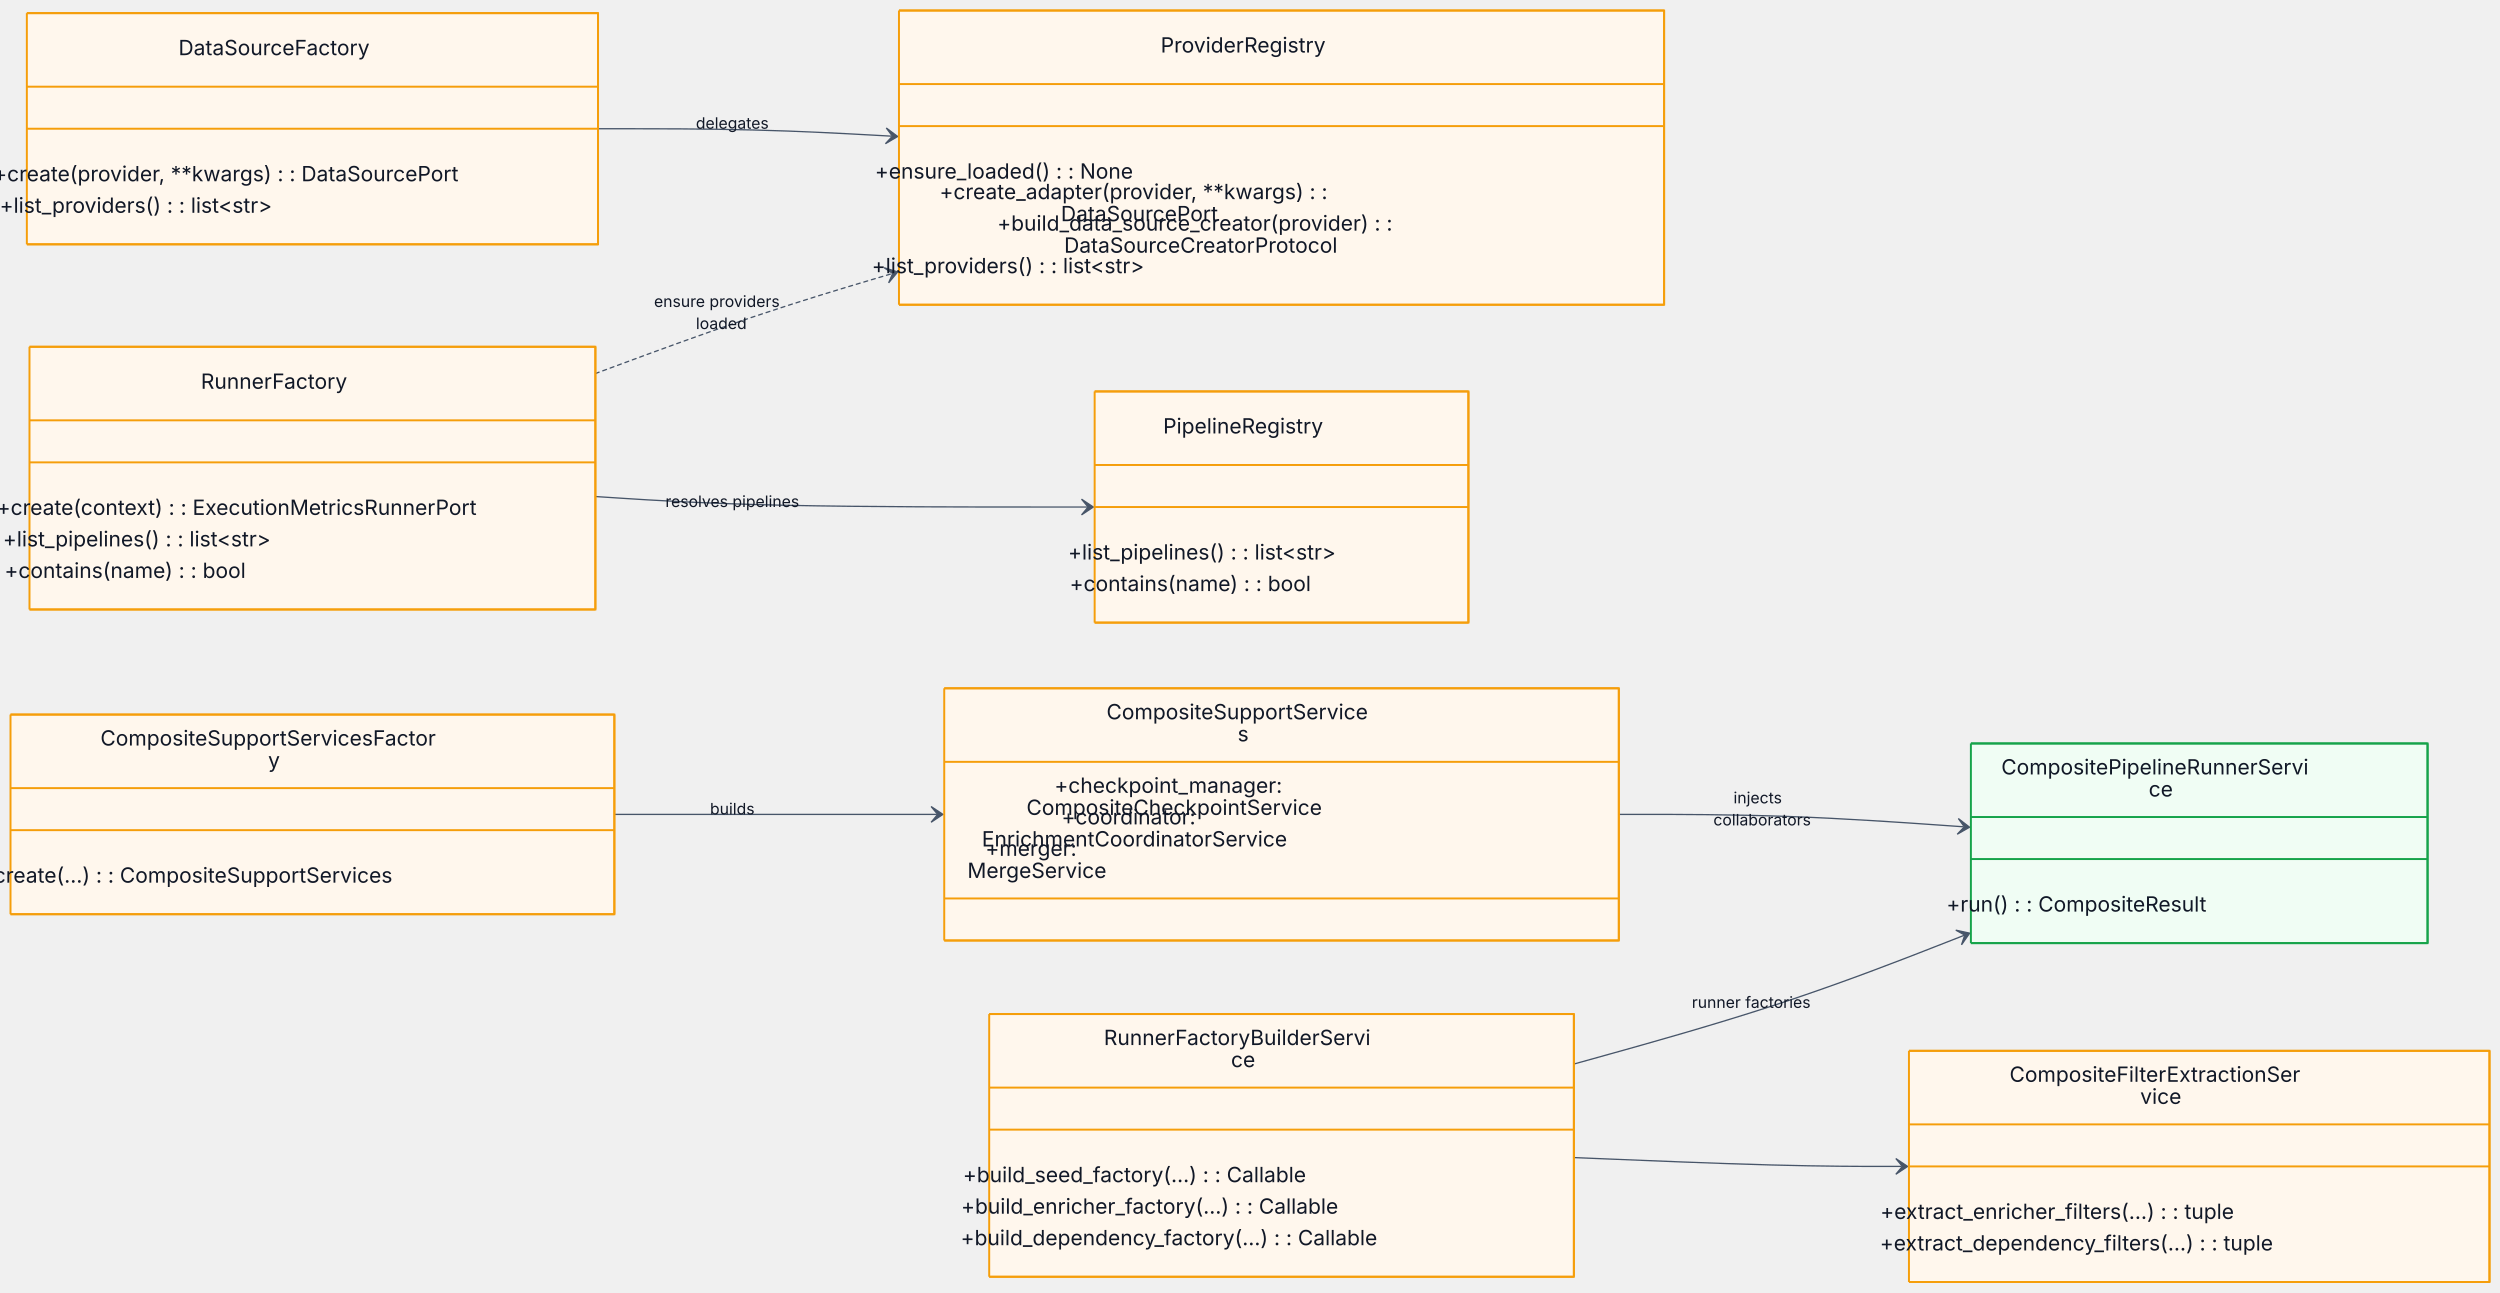
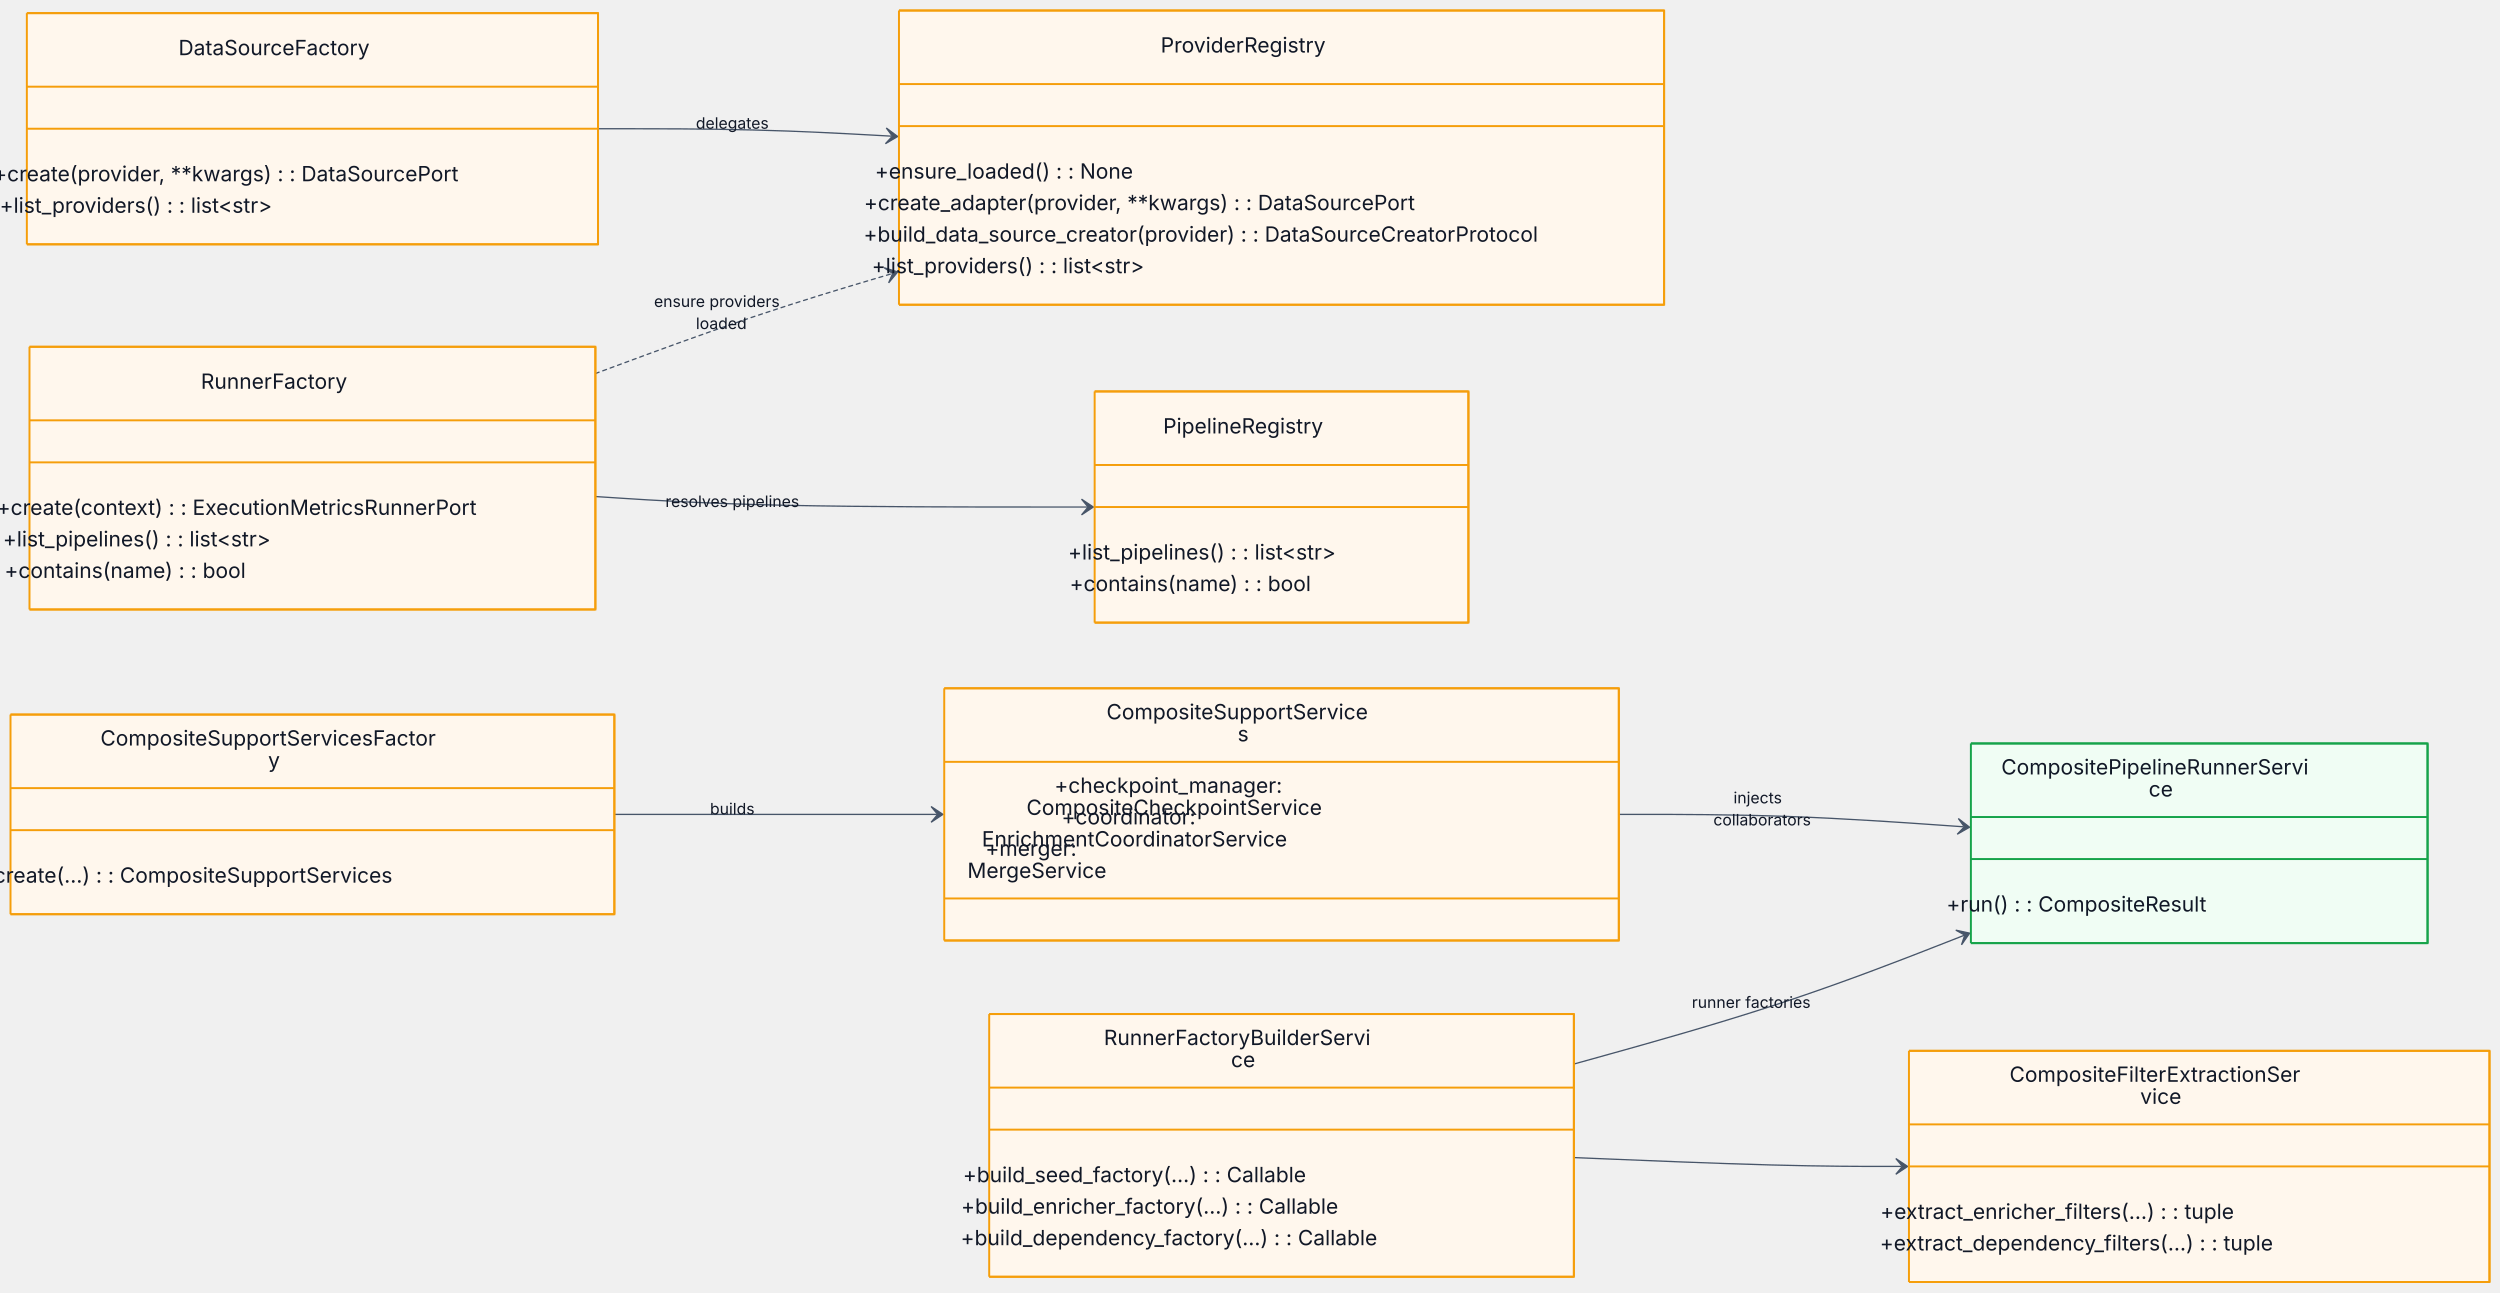
<svg xmlns="http://www.w3.org/2000/svg" id="my-svg" width="100%" aria-roledescription="class" class="classDiagram" style="max-width:1903.27px;background-color:white" viewBox="0 0 1903.266 984">
  <style>#my-svg{font-family:Inter,-apple-system,BlinkMacSystemFont,'Segoe UI',Roboto,Oxygen,Ubuntu,sans-serif;font-size:16px;fill:#212121;}@keyframes edge-animation-frame{from{stroke-dashoffset:0;}}@keyframes dash{to{stroke-dashoffset:0;}}#my-svg .edge-animation-slow{stroke-dasharray:9,5!important;stroke-dashoffset:900;animation:dash 50s linear infinite;stroke-linecap:round;}#my-svg .edge-animation-fast{stroke-dasharray:9,5!important;stroke-dashoffset:900;animation:dash 20s linear infinite;stroke-linecap:round;}#my-svg .error-icon{fill:#f0fdf4;}#my-svg .error-text{fill:#212121;stroke:#212121;}#my-svg .edge-thickness-normal{stroke-width:1px;}#my-svg .edge-thickness-thick{stroke-width:3.5px;}#my-svg .edge-pattern-solid{stroke-dasharray:0;}#my-svg .edge-thickness-invisible{stroke-width:0;fill:none;}#my-svg .edge-pattern-dashed{stroke-dasharray:3;}#my-svg .edge-pattern-dotted{stroke-dasharray:2;}#my-svg .marker{fill:#475569;stroke:#475569;}#my-svg .marker.cross{stroke:#475569;}#my-svg svg{font-family:Inter,-apple-system,BlinkMacSystemFont,'Segoe UI',Roboto,Oxygen,Ubuntu,sans-serif;font-size:16px;}#my-svg p{margin:0;}#my-svg g.classGroup text{fill:#2563eb;stroke:none;font-family:Inter,-apple-system,BlinkMacSystemFont,'Segoe UI',Roboto,Oxygen,Ubuntu,sans-serif;font-size:10px;}#my-svg g.classGroup text .title{font-weight:bolder;}#my-svg .nodeLabel,#my-svg .edgeLabel{color:#212121;}#my-svg .edgeLabel .label rect{fill:#eff6ff;}#my-svg .label text{fill:#212121;}#my-svg .labelBkg{background:#eff6ff;}#my-svg .edgeLabel .label span{background:#eff6ff;}#my-svg .classTitle{font-weight:bolder;}#my-svg .node rect,#my-svg .node circle,#my-svg .node ellipse,#my-svg .node polygon,#my-svg .node path{fill:#eff6ff;stroke:#2563eb;stroke-width:1px;}#my-svg .divider{stroke:#2563eb;stroke-width:1;}#my-svg g.clickable{cursor:pointer;}#my-svg g.classGroup rect{fill:#eff6ff;stroke:#2563eb;}#my-svg g.classGroup line{stroke:#2563eb;stroke-width:1;}#my-svg .classLabel .box{stroke:none;stroke-width:0;fill:#eff6ff;opacity:0.5;}#my-svg .classLabel .label{fill:#2563eb;font-size:10px;}#my-svg .relation{stroke:#475569;stroke-width:1;fill:none;}#my-svg .dashed-line{stroke-dasharray:3;}#my-svg .dotted-line{stroke-dasharray:1 2;}#my-svg #compositionStart,#my-svg .composition{fill:#475569!important;stroke:#475569!important;stroke-width:1;}#my-svg #compositionEnd,#my-svg .composition{fill:#475569!important;stroke:#475569!important;stroke-width:1;}#my-svg #dependencyStart,#my-svg .dependency{fill:#475569!important;stroke:#475569!important;stroke-width:1;}#my-svg #dependencyStart,#my-svg .dependency{fill:#475569!important;stroke:#475569!important;stroke-width:1;}#my-svg #extensionStart,#my-svg .extension{fill:transparent!important;stroke:#475569!important;stroke-width:1;}#my-svg #extensionEnd,#my-svg .extension{fill:transparent!important;stroke:#475569!important;stroke-width:1;}#my-svg #aggregationStart,#my-svg .aggregation{fill:transparent!important;stroke:#475569!important;stroke-width:1;}#my-svg #aggregationEnd,#my-svg .aggregation{fill:transparent!important;stroke:#475569!important;stroke-width:1;}#my-svg #lollipopStart,#my-svg .lollipop{fill:#eff6ff!important;stroke:#475569!important;stroke-width:1;}#my-svg #lollipopEnd,#my-svg .lollipop{fill:#eff6ff!important;stroke:#475569!important;stroke-width:1;}#my-svg .edgeTerminals{font-size:11px;line-height:initial;}#my-svg .classTitleText{text-anchor:middle;font-size:18px;fill:#212121;}#my-svg .label-icon{display:inline-block;height:1em;overflow:visible;vertical-align:-0.125em;}#my-svg .node .label-icon path{fill:currentColor;stroke:revert;stroke-width:revert;}#my-svg :root{--mermaid-font-family:"trebuchet ms",verdana,arial,sans-serif;}#my-svg .ProviderRegistry&gt;*{fill:#fff7ed!important;stroke:#f59e0b!important;stroke-width:2px!important;}#my-svg .ProviderRegistry span{fill:#fff7ed!important;stroke:#f59e0b!important;stroke-width:2px!important;}#my-svg .DataSourceFactory&gt;*{fill:#fff7ed!important;stroke:#f59e0b!important;stroke-width:2px!important;}#my-svg .DataSourceFactory span{fill:#fff7ed!important;stroke:#f59e0b!important;stroke-width:2px!important;}#my-svg .PipelineRegistry&gt;*{fill:#fff7ed!important;stroke:#f59e0b!important;stroke-width:2px!important;}#my-svg .PipelineRegistry span{fill:#fff7ed!important;stroke:#f59e0b!important;stroke-width:2px!important;}#my-svg .RunnerFactory&gt;*{fill:#fff7ed!important;stroke:#f59e0b!important;stroke-width:2px!important;}#my-svg .RunnerFactory span{fill:#fff7ed!important;stroke:#f59e0b!important;stroke-width:2px!important;}#my-svg .RunnerFactoryBuilderService&gt;*{fill:#fff7ed!important;stroke:#f59e0b!important;stroke-width:2px!important;}#my-svg .RunnerFactoryBuilderService span{fill:#fff7ed!important;stroke:#f59e0b!important;stroke-width:2px!important;}#my-svg .CompositeFilterExtractionService&gt;*{fill:#fff7ed!important;stroke:#f59e0b!important;stroke-width:2px!important;}#my-svg .CompositeFilterExtractionService span{fill:#fff7ed!important;stroke:#f59e0b!important;stroke-width:2px!important;}#my-svg .CompositeSupportServices&gt;*{fill:#fff7ed!important;stroke:#f59e0b!important;stroke-width:2px!important;}#my-svg .CompositeSupportServices span{fill:#fff7ed!important;stroke:#f59e0b!important;stroke-width:2px!important;}#my-svg .CompositeSupportServicesFactory&gt;*{fill:#fff7ed!important;stroke:#f59e0b!important;stroke-width:2px!important;}#my-svg .CompositeSupportServicesFactory span{fill:#fff7ed!important;stroke:#f59e0b!important;stroke-width:2px!important;}#my-svg .CompositePipelineRunnerService&gt;*{fill:#f0fdf4!important;stroke:#16a34a!important;stroke-width:2px!important;}#my-svg .CompositePipelineRunnerService span{fill:#f0fdf4!important;stroke:#16a34a!important;stroke-width:2px!important;}/*
 * Пользовательские стили диаграмм BioETL (структурированная копия)
 * Источник: custom.css
 * Цель: сгруппировать правила по типам элементов и документировать назначение каждого CSS-параметра.
 */

/* =========================================================
 * 1) Глобальная типографика и базовое поведение текста
 * ========================================================= */
svg {
    /* Задаёт основной стек шрифтов для всего текста в SVG. */
    font-family: Inter, -apple-system, BlinkMacSystemFont, 'Segoe UI', Roboto,
    Oxygen, Ubuntu, sans-serif;
}



/* =========================================================
 * 2) Общая геометрия узлов (для нескольких типов диаграмм)
 * ========================================================= */
.node rect,
.node circle,
.node ellipse,
.node polygon,
.node path {
    /* Единая толщина контура для фигур узлов. */
    stroke-width: 1.5px !important;
    /* Скругляет углы по горизонтали для более мягкого вида. */
    rx: 8;
    /* Скругляет углы по вертикали в паре с rx. */
    ry: 8;
    /* Добавляет лёгкую тень и отделяет узлы от фона. */
    filter:  none; /*  drop-shadow(0px 1px 2px rgba(0, 0, 0, 0.05));*/
}

/* =========================================================
 * 3) Контейнеры subgraph / cluster
 * ========================================================= */
.cluster rect,
.cluster path {
    /* Увеличивает радиус углов у контейнеров-групп. */
    rx: 10;
    /* Поддерживает симметрию скругления по вертикали. */
    ry: 10;
    /* Нейтральная заливка контейнера для снижения визуального шума. */
    fill: #f8fafc;
    /* Приглушённая обводка, чтобы границы были заметны, но не доминировали. */
    stroke: #94a3b8;
    /* Толщина границы контейнера в тон большинству узлов. */
    stroke-width: 1.5px;
    /* Убирает пунктир у рамок контейнеров. */
    stroke-dasharray: none;
    /* Делает фон контейнера полностью непрозрачным. */
    fill-opacity: 1;
    /* Отключает тень контейнера, чтобы акцент оставался на узлах. */
    filter: none;
}

.cluster text {
    /* Нормальный вес шрифта для заголовков групп. */
    font-weight: 400;
    /* Увеличенный размер заголовка относительно текста узлов. */
    font-size: 16px;
}

/* =========================================================
 * 4) Стили линий связей (edges/links)
 * ========================================================= */
.edgePath .path {
    /* Делает основные ребра более заметными в плотных графах. */
    stroke-width: 2.5px;
    /* Скругляет соединения сегментов линий. */
    stroke-linejoin: round;
    /* Скругляет окончания линий. */
    stroke-linecap: round;
}

.edgePath path,
.flowchart-link,
.relation,
.messageLine0,
.messageLine1,
.transition path {
    /* Унифицированные скруглённые соединения для всех типов линий. */
    stroke-linejoin: round;
    /* Унифицированные скруглённые окончания для всех типов линий. */
    stroke-linecap: round;
}

.transition path {
    /* Выравнивает толщину переходов state diagram с основными ребрами. */
    stroke-width: 2.5px;
}

/* =========================================================
 * 5) Подписи ребер и fallback-текст
 * ========================================================= */
.edgeLabel {
    /* Компактный размер шрифта для подписей на связях. */
    font-size: 12px;
    /* Плотная межстрочность для экономии места. */
    line-height: 1.1;
    /* Базовый непрозрачный фон под подписью. */
    background-color: #ffffff;
    /* Небольшие внутренние отступы вокруг текста. */
    padding: 1px 3px;
    /* Мягкое скругление фона подписи. */
    border-radius: 2px;
}

.edgeLabel span,
.edgeLabel p,
text.fo-fallback {
    /* Принудительный тёмный fill для контраста в SVG-рендерах. */
    fill: #111827 !important;
    /* Принудительный тёмный цвет для HTML-подписей. */
    color: #111827 !important;
    /* Полная непрозрачность текста. */
    opacity: 1 !important;
    /* Компактная межстрочность для многострочных подписей. */
    line-height: 1.1;
    /* Убирает стандартные внешние отступы HTML-параграфов. */
    margin: 0;
    /* Убирает стандартные внутренние отступы HTML-параграфов. */
    padding: 0;
}

.edgeLabel .labelBkg,
.labelBkg {
    /* Жёстко задаёт белый фон под текстом подписей. */
    background-color: #ffffff !important;
    /* Делает фон полностью непрозрачным во всех просмотрщиках. */
    opacity: 1 !important;
}

.edgeLabel rect {
    /* Переопределяет полупрозрачный фон по умолчанию у Mermaid. */
    opacity: 1 !important;
    /* Жёстко фиксирует белую заливку прямоугольника под подписью. */
    fill: #ffffff !important;
}

/* =========================================================
 * 6) Элементы sequence diagram
 * ========================================================= */
.actor {
    /* Толщина границы actor-блоков. */
    stroke-width: 1.5px;
    /* Скругление углов actor-блоков по горизонтали. */
    rx: 4;
    /* Скругление углов actor-блоков по вертикали. */
    ry: 4;
}

.messageLine0,
.messageLine1 {
    /* Толщина линий сообщений в sequence diagram. */
    stroke-width: 1.6px;
}

.messageText {
    /* Базовый размер текста сообщений. */
    font-size: 13px;
}

.activation0 {
    /* Более тонкая линия activation bar, чтобы не перегружать схему. */
    stroke-width: 1px;
}

.note {
    /* Скругление углов заметки по горизонтали. */
    rx: 4;
    /* Скругление углов заметки по вертикали. */
    ry: 4;
    /* Тонкая граница для вторичных блоков. */
    stroke-width: 1px;
    /* Лёгкая тень для визуального отделения заметок. */
    filter: drop-shadow(1px 1px 2px rgba(0, 0, 0, 0.06));
}

/* =========================================================
 * 7) Базовые элементы class diagram
 * ========================================================= */
g.classGroup rect {
    /* Скругление углов class box по горизонтали. */
    rx: 10;
    /* Скругление углов class box по вертикали. */
    ry: 10;
    /* Толщина границы class box. */
    stroke-width: 1.5px;
    /* Мягкая тень у class box без агрессивного контраста. */
    filter: drop-shadow(1px 1px 2px rgba(0, 0, 0, 0.06));
}

g.classGroup text {
    /* Базовый размер текста внутри class diagram. */
    font-size: 14px;
    padding: 10px 10px; 
}

g.classGroup line {
    /* Толщина внутренних разделителей класса. */
    stroke-width: 1px;
}

.relation {
    /* Толщина связей между классами на уровне основных ребер. */
    stroke-width: 2.5px;
}

/* =========================================================
 * 8) Типографика HTML-лейблов class diagram
 * ========================================================= */
g.label-group .nodeLabel {
    /* Увеличенный размер названия класса для иерархии. */
    font-size: 16px !important;
    /* Полужирный акцент на имени класса. */
    font-weight: 200 !important;
    /* Лёгкое межбуквенное расстояние для читаемости заголовка. */
    letter-spacing: 0.01em;
}

g.annotation-group .nodeLabel {
    /* Уменьшенный размер для стереотипов/аннотаций. */
    font-size: 11px !important;
    /* Курсив для визуального отделения аннотаций. */
    font-style: italic !important;
    /* Небольшое ослабление контраста вторичного текста. */
    opacity: 0.8;
}

g.members-group .nodeLabel,
g.methods-group .nodeLabel {
    /* Компактный размер для атрибутов и методов. */
    font-size: 12px !important;
    /* Нормальный вес шрифта для плотного структурного текста. */
    font-weight: 400 !important;
}

/* =========================================================
 * 9) Помощники размеров foreignObject (class/flowchart)
 * ========================================================= */
g.members-group foreignObject,
g.methods-group foreignObject {
    /* Минимальная высота областей members/methods. */
    min-height: 40px;
}

.node foreignObject &gt; div,
g.classGroup foreignObject &gt; div {
    /* Стабилизирует вычисление размеров с учётом отступов/границ. */
    box-sizing: border-box;
}

.node.size-sm foreignObject &gt; div {
    /* Минимальная высота для малого размерного уровня узла. */
    min-height: 80px;
    /* Минимальная ширина для малого размерного уровня узла. */
    min-width: 180px;
}

.node.size-md foreignObject &gt; div {
    /* Минимальная высота для среднего размерного уровня узла. */
    min-height: 140px;
    /* Минимальная ширина для среднего размерного уровня узла. */
    min-width: 260px;
}

.node.size-lg foreignObject &gt; div {
    /* Минимальная высота для большого размерного уровня узла. */
    min-height: 200px;
    /* Минимальная ширина для большого размерного уровня узла. */
    min-width: 340px;
}

/* =========================================================
 * 10) Элементы state diagram
 * ========================================================= */
g.stateGroup rect {
    /* Скругление углов контейнеров состояний по горизонтали. */
    rx: 8;
    /* Скругление углов контейнеров состояний по вертикали. */
    ry: 8;
}

.statediagram-state rect {
    /* Скругление углов узлов состояния по горизонтали. */
    rx: 8;
    /* Скругление углов узлов состояния по вертикали. */
    ry: 8;
    /* Толщина границы узла состояния. */
    stroke-width: 1.5px;
    /* Лёгкая тень для визуального отделения state box. */
    filter: drop-shadow(1px 2px 3px rgba(0, 0, 0, 0.08));
}

/* =========================================================
 * 11) Элементы ER diagram
 * ========================================================= */
.er.entityBox {
    /* Толщина границы сущности ER-диаграммы. */
    stroke-width: 1.5px;
    /* Скругление углов сущности по горизонтали. */
    rx: 4;
    /* Скругление углов сущности по вертикали. */
    ry: 4;
    /* Лёгкая тень для отделения блоков сущностей. */
    filter: drop-shadow(1px 2px 3px rgba(0, 0, 0, 0.08));
}

/* =========================================================
 * 12) Узлы mindmap
 * ========================================================= */
.mindmap-node rect,
.mindmap-node circle {
    /* Толщина контура узлов mindmap. */
    stroke-width: 1.5px;
    /* Чуть более выраженная тень для плотных радиальных веток. */
    filter: drop-shadow(1px 2px 2px rgba(0, 0, 0, 0.1));
}

/* =========================================================
 * 13) Маркеры стрелок
 * ========================================================= */
marker path {
    /* Единый нейтральный цвет наконечников стрелок. */
    fill: #475569;
}

/* =========================================================
 * 14) Цветовая карта архитектурных слоёв (fallback-селекторы)
 * ========================================================= */
[id*="Domain"] &gt; rect,
[id*="Domain"] &gt; path {
    /* Цвет фона для доменного слоя. */
    fill: #f5f3ff !important;
    /* Цвет границы для доменного слоя. */
    stroke: #7c3aed !important;
}

.cluster[id*="Domain"] &gt; rect,
.cluster[id*="Domain"] &gt; path {
    fill: #ffffff !important;
}

[id*="Application"] &gt; rect,
[id*="Application"] &gt; path {
    /* Цвет фона для application-слоя. */
    fill: #f0fdf4 !important;
    /* Цвет границы для application-слоя. */
    stroke: #16a34a !important;
}

.cluster[id*="Application"] &gt; rect,
.cluster[id*="Application"] &gt; path {
    fill: #ffffff !important;
}

[id*="Infrastructure"] &gt; rect,
[id*="Infrastructure"] &gt; path {
    /* Цвет фона для infrastructure-слоя. */
    fill: #fff1f2 !important;
    /* Цвет границы для infrastructure-слоя. */
    stroke: #dc2626 !important;
}

.cluster[id*="Infrastructure"] &gt; rect,
.cluster[id*="Infrastructure"] &gt; path {
    fill: #ffffff !important;
}

[id*="Composition"] &gt; rect,
[id*="Composition"] &gt; path {
    /* Цвет фона для composition-слоя. */
    fill: #fff7ed !important;
    /* Цвет границы для composition-слоя. */
    stroke: #f59e0b !important;
}

.cluster[id*="Composition"] &gt; rect,
.cluster[id*="Composition"] &gt; path {
    fill: #ffffff !important;
}

[id*="Interfaces"] &gt; rect,
[id*="Interfaces"] &gt; path {
    /* Цвет фона для слоя интерфейсов. */
    fill: #eff6ff !important;
    /* Цвет границы для слоя интерфейсов. */
    stroke: #2563eb !important;
}

.cluster[id*="Interfaces"] &gt; rect,
.cluster[id*="Interfaces"] &gt; path {
    fill: #ffffff !important;
}

[id*="External"] &gt; rect,
[id*="External"] &gt; path {
    /* Цвет фона для внешних систем. */
    fill: #f1f5f9 !important;
    /* Цвет границы для внешних систем. */
    stroke: #64748b !important;
}

.cluster[id*="External"] &gt; rect,
.cluster[id*="External"] &gt; path {
    fill: #ffffff !important;
}

/* Белая подложка под подписи всех архитектурных/medallion слоёв */
g.cluster[id*="Domain"] .cluster-label foreignObject &gt; div,
g.cluster[id*="Application"] .cluster-label foreignObject &gt; div,
g.cluster[id*="Infrastructure"] .cluster-label foreignObject &gt; div,
g.cluster[id*="Composition"] .cluster-label foreignObject &gt; div,
g.cluster[id*="Interfaces"] .cluster-label foreignObject &gt; div,
g.cluster[id*="External"] .cluster-label foreignObject &gt; div,
g.cluster[id*="Bronze"] .cluster-label foreignObject &gt; div,
g.cluster[id*="Silver"] .cluster-label foreignObject &gt; div,
g.cluster[id*="Gold"] .cluster-label foreignObject &gt; div,
g.cluster[id*="Quarantine"] .cluster-label foreignObject &gt; div {
    background: #ffffff !important;
    padding: 0 6px !important;
    border-radius: 4px;
}

/* Fallback для рендеров без foreignObject: не рисуем толстую обводку */
g.cluster[id*="Domain"] .cluster-label text.fo-fallback,
g.cluster[id*="Application"] .cluster-label text.fo-fallback,
g.cluster[id*="Infrastructure"] .cluster-label text.fo-fallback,
g.cluster[id*="Composition"] .cluster-label text.fo-fallback,
g.cluster[id*="Interfaces"] .cluster-label text.fo-fallback,
g.cluster[id*="External"] .cluster-label text.fo-fallback,
g.cluster[id*="Bronze"] .cluster-label text.fo-fallback,
g.cluster[id*="Silver"] .cluster-label text.fo-fallback,
g.cluster[id*="Gold"] .cluster-label text.fo-fallback,
g.cluster[id*="Quarantine"] .cluster-label text.fo-fallback {
    fill: #111827 !important;
    stroke: none !important;
}

/* =========================================================
 * 15) Цветовая карта слоёв Medallion
 * ========================================================= */
[id*="Bronze"] &gt; rect,
[id*="Bronze"] &gt; path {
    /* Цвет фона Bronze-слоя. */
    fill: #fff7ed !important;
    /* Цвет границы Bronze-слоя. */
    stroke: #f59e0b !important;
}

[id*="Silver"] &gt; rect,
[id*="Silver"] &gt; path {
    /* Цвет фона Silver-слоя. */
    fill: #f8fafc !important;
    /* Цвет границы Silver-слоя. */
    stroke: #475569 !important;
}

[id*="Gold"] &gt; rect,
[id*="Gold"] &gt; path {
    /* Цвет фона Gold-слоя. */
    fill: #fefce8 !important;
    /* Цвет границы Gold-слоя. */
    stroke: #ca8a04 !important;
}

[id*="Quarantine"] &gt; rect,
[id*="Quarantine"] &gt; path {
    /* Цвет фона для карантинных/проблемных потоков данных. */
    fill: #ffe4e6 !important;
    /* Цвет границы для карантинных/проблемных потоков данных. */
    stroke: #e11d48 !important;
}
/* Нормализует вес текста в узлах и заголовках слоёв (без полужирного акцента). */
.node .label text,
.node .label tspan,
.node .label .nodeLabel,
text.fo-fallback {
    stroke: none !important;
    stroke-width: 0 !important;
    fill: #111827 !important;
    font-weight: 400 !important;
}
/* Single text layer (fallback-only) */
text.fo-fallback {
    display: inline !important;
}

foreignObject {
    display: none !important;
}/* bioetl-inject */#my-svg .edgeLabel rect{opacity:1!important;fill:#ffffff!important}#my-svg .labelBkg{background-color:#ffffff!important;opacity:1!important}#my-svg .edgeLabel .labelBkg{background-color:#ffffff!important;opacity:1!important}#my-svg .edgeLabel{font-size:12px;line-height:1.1;padding:1px 3px}#my-svg .edgeLabel span{color:#111827!important;fill:#111827!important;opacity:1!important;line-height:1.1;margin:0;padding:0}#my-svg .edgeLabel p{color:#111827!important;fill:#111827!important;opacity:1!important;line-height:1.1;margin:0;padding:0}#my-svg text.fo-fallback{color:#111827!important;fill:#111827!important;opacity:1!important}</style>
  <defs>
    <marker id="my-svg_class-aggregationStart" class="marker aggregation class" markerHeight="240" markerWidth="190" orient="auto" refX="18" refY="7">
      <path d="m18 7-9 6-8-6 8-6Z" />
    </marker>
  </defs>
  <defs>
    <marker id="my-svg_class-aggregationEnd" class="marker aggregation class" markerHeight="28" markerWidth="20" orient="auto" refX="1" refY="7">
      <path d="m18 7-9 6-8-6 8-6Z" />
    </marker>
  </defs>
  <defs>
    <marker id="my-svg_class-extensionStart" class="marker extension class" markerHeight="240" markerWidth="190" orient="auto" refX="18" refY="7">
      <path d="m1 7 17 6V1Z" />
    </marker>
  </defs>
  <defs>
    <marker id="my-svg_class-extensionEnd" class="marker extension class" markerHeight="28" markerWidth="20" orient="auto" refX="1" refY="7">
      <path d="M1 1v12l17-6Z" />
    </marker>
  </defs>
  <defs>
    <marker id="my-svg_class-compositionStart" class="marker composition class" markerHeight="240" markerWidth="190" orient="auto" refX="18" refY="7">
      <path d="m18 7-9 6-8-6 8-6Z" />
    </marker>
  </defs>
  <defs>
    <marker id="my-svg_class-compositionEnd" class="marker composition class" markerHeight="28" markerWidth="20" orient="auto" refX="1" refY="7">
      <path d="m18 7-9 6-8-6 8-6Z" />
    </marker>
  </defs>
  <defs>
    <marker id="my-svg_class-dependencyStart" class="marker dependency class" markerHeight="240" markerWidth="190" orient="auto" refX="6" refY="7">
      <path d="m5 7 4 6-8-6 8-6Z" />
    </marker>
  </defs>
  <defs>
    <marker id="my-svg_class-dependencyEnd" class="marker dependency class" markerHeight="28" markerWidth="20" orient="auto" refX="13" refY="7">
      <path d="m18 7-9 6 5-6-5-6Z" />
    </marker>
  </defs>
  <defs>
    <marker id="my-svg_class-lollipopStart" class="marker lollipop class" markerHeight="240" markerWidth="190" orient="auto" refX="13" refY="7">
      <circle cx="7" cy="7" r="6" fill="transparent" stroke="#000" />
    </marker>
  </defs>
  <defs>
    <marker id="my-svg_class-lollipopEnd" class="marker lollipop class" markerHeight="240" markerWidth="190" orient="auto" refX="1" refY="7">
      <circle cx="7" cy="7" r="6" fill="transparent" stroke="#000" />
    </marker>
  </defs>
  <g class="root">
    <g class="edgePaths">
      <path id="id_DataSourceFactory_ProviderRegistry_1" marker-end="url(#my-svg_class-dependencyEnd)" d="M455.281 98h20.129c20.129 0 60.387 0 97.573.939 37.187.939 71.302 2.818 88.359 3.757l17.058.939" class="edge-thickness-normal edge-pattern-solid relation" data-edge="true" data-et="edge" data-id="id_DataSourceFactory_ProviderRegistry_1" data-points="W3sieCI6NDU1LjI4MTI1LCJ5Ijo5OH0seyJ4Ijo1NzYuMDU0Njg3NSwieSI6OTh9LHsieCI6Njg0LjM5MDYyNSwieSI6MTAzLjk2NDY1MDkwODE2NjY2fV0=" />
      <path id="id_RunnerFactory_PipelineRegistry_2" marker-end="url(#my-svg_class-dependencyEnd)" d="m453.27 378.013 20.464 1.331c20.464 1.331 61.392 3.994 123.742 5.325S743.596 386 785.482 386h41.885" class="edge-thickness-normal edge-pattern-solid relation" data-edge="true" data-et="edge" data-id="id_RunnerFactory_PipelineRegistry_2" data-points="W3sieCI6NDUzLjI2OTUzMTI1LCJ5IjozNzguMDEyNjgyMjA1NjQxMTd9LHsieCI6NTc2LjA1NDY4NzUsInkiOjM4Nn0seyJ4Ijo4MzMuMzY3MTg3NSwieSI6Mzg2fV0=" />
      <path id="id_RunnerFactory_ProviderRegistry_3" marker-end="url(#my-svg_class-dependencyEnd)" d="m453.27 284.382 20.464-7.563c20.464-7.564 61.392-22.692 98.954-35.347s71.757-22.839 88.855-27.931l17.097-5.092" class="edge-thickness-normal edge-pattern-dashed relation" data-edge="true" data-et="edge" data-id="id_RunnerFactory_ProviderRegistry_3" data-points="W3sieCI6NDUzLjI2OTUzMTI1LCJ5IjoyODQuMzgyNDg3NDY3OTQ3OTV9LHsieCI6NTc2LjA1NDY4NzUsInkiOjIzOX0seyJ4Ijo2ODQuMzkwNjI1LCJ5IjoyMDYuNzM2NjYwOTk2NzM0ODh9XQ==" />
      <path id="id_RunnerFactoryBuilderService_CompositeFilterExtractionService_4" marker-end="url(#my-svg_class-dependencyEnd)" d="m1198.199 881.262 26.983 1.123c26.982 1.123 80.947 3.369 122.463 4.492s70.584 1.123 85.118 1.123h14.534" class="edge-thickness-normal edge-pattern-solid relation" data-edge="true" data-et="edge" data-id="id_RunnerFactoryBuilderService_CompositeFilterExtractionService_4" data-points="W3sieCI6MTE5OC4xOTkyMTg3NSwieSI6ODgxLjI2MjM0NTA1MTgxODh9LHsieCI6MTM2MC4wOTM3NSwieSI6ODg4fSx7IngiOjE0NTMuMjk2ODc1LCJ5Ijo4ODh9XQ==" />
      <path id="id_CompositeSupportServicesFactory_CompositeSupportServices_5" marker-end="url(#my-svg_class-dependencyEnd)" d="M467.719 620h245.136" class="edge-thickness-normal edge-pattern-solid relation" data-edge="true" data-et="edge" data-id="id_CompositeSupportServicesFactory_CompositeSupportServices_5" data-points="W3sieCI6NDY3LjcxODc1LCJ5Ijo2MjB9LHsieCI6NTc2LjA1NDY4NzUsInkiOjYyMH0seyJ4Ijo3MTguODU1NDY4NzUsInkiOjYyMH1d" />
      <path id="id_CompositeSupportServices_CompositePipelineRunnerService_6" marker-end="url(#my-svg_class-dependencyEnd)" d="M1232.426 620h21.278c21.278 0 63.834 0 107.506 1.568s88.461 4.704 110.856 6.272l22.394 1.569" class="edge-thickness-normal edge-pattern-solid relation" data-edge="true" data-et="edge" data-id="id_CompositeSupportServices_CompositePipelineRunnerService_6" data-points="W3sieCI6MTIzMi40MjU3ODEyNSwieSI6NjIwfSx7IngiOjEzNjAuMDkzNzUsInkiOjYyMH0seyJ4IjoxNTAwLjQ0NTMxMjUsInkiOjYyOS44Mjc2ODA1MjUxNjQyfV0=" />
      <path id="id_RunnerFactoryBuilderService_CompositePipelineRunnerService_7" marker-end="url(#my-svg_class-dependencyEnd)" d="m1198.199 810.058 26.983-7.51c26.982-7.509 80.947-22.529 130.39-38.831s94.365-33.889 116.825-42.682l22.461-8.793" class="edge-thickness-normal edge-pattern-solid relation" data-edge="true" data-et="edge" data-id="id_RunnerFactoryBuilderService_CompositePipelineRunnerService_7" data-points="W3sieCI6MTE5OC4xOTkyMTg3NSwieSI6ODEwLjA1ODA2NzQ2NTk2MjJ9LHsieCI6MTM2MC4wOTM3NSwieSI6NzY1fSx7IngiOjE1MDAuNDQ1MzEyNSwieSI6NzEwLjA1NDMzMTYwOTMwOTh9XQ==" />
    </g>
    <g class="edgeLabels">
      <g class="edgeLabel">
        <g class="label" data-id="id_DataSourceFactory_ProviderRegistry_1">
          <text xml:space="preserve" x="34.695" y="12" class="fo-fallback" text-anchor="middle" transform="translate(541.36 86)">
            <tspan x="34.695">delegates</tspan>
          </text>
        </g>
      </g>
      <g class="edgeLabel">
        <g class="label" data-id="id_RunnerFactory_PipelineRegistry_2">
          <text xml:space="preserve" x="63.594" y="12" class="fo-fallback" text-anchor="middle" transform="translate(512.46 374)">
            <tspan x="63.594">resolves pipelines</tspan>
          </text>
        </g>
      </g>
      <g class="edgeLabel">
        <g class="label" data-id="id_RunnerFactory_ProviderRegistry_3">
          <text xml:space="preserve" x="85.836" y="3.6" class="fo-fallback" text-anchor="middle" transform="translate(481.84 230.097)">
            <tspan x="85.836">ensure providers</tspan>
            <tspan x="85.836" dy="16.8">loaded</tspan>
          </text>
        </g>
      </g>
      <g class="edgeLabel">
        <g class="label" data-id="id_CompositeSupportServicesFactory_CompositeSupportServices_5">
          <text xml:space="preserve" x="20.906" y="12" class="fo-fallback" text-anchor="middle" transform="translate(555.148 608)">
            <tspan x="20.906">builds</tspan>
          </text>
        </g>
      </g>
      <g class="edgeLabel">
        <g class="label" data-id="id_CompositeSupportServices_CompositePipelineRunnerService_6">
          <text xml:space="preserve" x="70.703" y="3.6" class="fo-fallback" text-anchor="middle" transform="translate(1289.39 608)">
            <tspan x="70.703">injects</tspan>
            <tspan x="70.703" dy="16.8">collaborators</tspan>
          </text>
        </g>
      </g>
      <g class="edgeLabel">
        <g class="label" data-id="id_RunnerFactoryBuilderService_CompositePipelineRunnerService_7">
          <text xml:space="preserve" x="55.586" y="12" class="fo-fallback" text-anchor="middle" transform="translate(1296.163 755.323)">
            <tspan x="55.586">runner factories</tspan>
          </text>
        </g>
      </g>
    </g>
    <g class="nodes">
      <g id="classId-ProviderRegistry-0" class="node default">
        <g class="basic label-container">
          <path fill="#fff7ed" stroke-width="0" d="M-291.25-112h582.5v224h-582.5" style="fill:#fff7ed;stroke:#f59e0b;stroke-width:2px" transform="translate(975.64 120)" />
          <path fill="none" stroke="#f59e0b" stroke-dasharray="0 0" stroke-width="2" d="M-291.25-112h582.5m-582.5 0h582.5m0 0v224m0-224v224m0 0h-582.5m582.5 0h-582.5m0 0v-224m0 224v-224" style="fill:#fff7ed;stroke:#f59e0b;stroke-width:2px" transform="translate(975.64 120)" />
        </g>
        <g class="label-group text">
          <g class="label" style="font-weight:bolder">
            <text xml:space="preserve" x="64.469" y="12" class="fo-fallback" text-anchor="middle" transform="translate(911.172 28)">
              <tspan x="64.469">ProviderRegistry</tspan>
            </text>
          </g>
        </g>
        <g class="methods-group text">
          <g class="label">
            <text xml:space="preserve" x="93.172" y="12" class="fo-fallback" text-anchor="middle" transform="translate(700.39 124)">
              <tspan x="93.172">+ensure_loaded() : : None</tspan>
            </text>
          </g>
          <g class="label">
-             <text xml:space="preserve" x="196.32" y="3.6" class="fo-fallback" text-anchor="middle" transform="translate(700.39 148)">
-               <tspan x="196.32">+create_adapter(provider, **kwargs) : :</tspan>
-               <tspan x="196.32" dy="16.8">DataSourcePort</tspan>
-             </text>
-           </g>
-           <g class="label">
-             <text xml:space="preserve" x="243.016" y="3.6" class="fo-fallback" text-anchor="middle" transform="translate(700.39 172)">
-               <tspan x="243.016">+build_data_source_creator(provider) : :</tspan>
-               <tspan x="243.016" dy="16.8">DataSourceCreatorProtocol</tspan>
+             <text xml:space="preserve" x="196.32" y="12" class="fo-fallback" text-anchor="middle" transform="translate(700.39 148)">
+               <tspan x="196.32">+create_adapter(provider, **kwargs) : : DataSourcePort</tspan>
+             </text>
+           </g>
+           <g class="label">
+             <text xml:space="preserve" x="243.016" y="12" class="fo-fallback" text-anchor="middle" transform="translate(700.39 172)">
+               <tspan x="243.016">+build_data_source_creator(provider) : : DataSourceCreatorProtocol</tspan>
            </text>
          </g>
          <g class="label">
            <text xml:space="preserve" x="96.25" y="12" class="fo-fallback" text-anchor="middle" transform="translate(700.39 196)">
              <tspan x="96.25">+list_providers() : : list&lt;str&gt;</tspan>
            </text>
          </g>
        </g>
        <path fill="none" stroke-dasharray="0 0" stroke-width="2" d="M-291.25-56h582.5m-582.5 0h582.5M-291.25-24h582.5m-582.5 0h582.5" class="divider" style="fill:#fff7ed;stroke:#f59e0b;stroke-width:2px" transform="translate(975.64 120)" />
      </g>
      <g id="classId-DataSourceFactory-1" class="node default">
        <g class="basic label-container">
          <path fill="#fff7ed" stroke-width="0" d="M-217.422-88h434.844V88h-434.844" style="fill:#fff7ed;stroke:#f59e0b;stroke-width:2px" transform="translate(237.86 98)" />
          <path fill="none" stroke="#f59e0b" stroke-dasharray="0 0" stroke-width="2" d="M-217.422-88h434.844m-434.844 0h434.844m0 0V88m0-176V88m0 0h-434.844m434.844 0h-434.844m0 0V-88m0 176V-88" style="fill:#fff7ed;stroke:#f59e0b;stroke-width:2px" transform="translate(237.86 98)" />
        </g>
        <g class="label-group text">
          <g class="label" style="font-weight:bolder">
            <text xml:space="preserve" x="73.359" y="12" class="fo-fallback" text-anchor="middle" transform="translate(164.5 30)">
              <tspan x="73.359">DataSourceFactory</tspan>
            </text>
          </g>
        </g>
        <g class="methods-group text">
          <g class="label">
            <text xml:space="preserve" x="164.742" y="12" class="fo-fallback" text-anchor="middle" transform="translate(36.438 126)">
              <tspan x="164.742">+create(provider, **kwargs) : : DataSourcePort</tspan>
            </text>
          </g>
          <g class="label">
            <text xml:space="preserve" x="96.25" y="12" class="fo-fallback" text-anchor="middle" transform="translate(36.438 150)">
              <tspan x="96.25">+list_providers() : : list&lt;str&gt;</tspan>
            </text>
          </g>
        </g>
        <path fill="none" stroke-dasharray="0 0" stroke-width="2" d="M-217.422-32h434.844m-434.844 0h434.844M-217.422 0h434.844m-434.844 0h434.844" class="divider" style="fill:#fff7ed;stroke:#f59e0b;stroke-width:2px" transform="translate(237.86 98)" />
      </g>
      <g id="classId-PipelineRegistry-2" class="node default">
        <g class="basic label-container">
          <path fill="#fff7ed" stroke-width="0" d="M-142.273-88h284.546V88h-284.546" style="fill:#fff7ed;stroke:#f59e0b;stroke-width:2px" transform="translate(975.64 386)" />
          <path fill="none" stroke="#f59e0b" stroke-dasharray="0 0" stroke-width="2" d="M-142.273-88h284.546m-284.546 0h284.546m0 0V88m0-176V88m0 0h-284.546m284.546 0h-284.546m0 0V-88m0 176V-88" style="fill:#fff7ed;stroke:#f59e0b;stroke-width:2px" transform="translate(975.64 386)" />
        </g>
        <g class="label-group text">
          <g class="label" style="font-weight:bolder">
            <text xml:space="preserve" x="62.688" y="12" class="fo-fallback" text-anchor="middle" transform="translate(912.953 318)">
              <tspan x="62.688">PipelineRegistry</tspan>
            </text>
          </g>
        </g>
        <g class="methods-group text">
          <g class="label">
            <text xml:space="preserve" x="94.93" y="12" class="fo-fallback" text-anchor="middle" transform="translate(849.367 414)">
              <tspan x="94.93">+list_pipelines() : : list&lt;str&gt;</tspan>
            </text>
          </g>
          <g class="label">
            <text xml:space="preserve" x="86.047" y="12" class="fo-fallback" text-anchor="middle" transform="translate(849.367 438)">
              <tspan x="86.047">+contains(name) : : bool</tspan>
            </text>
          </g>
        </g>
        <path fill="none" stroke-dasharray="0 0" stroke-width="2" d="M-142.273-32h284.546m-284.546 0h284.546M-142.273 0h284.546m-284.546 0h284.546" class="divider" style="fill:#fff7ed;stroke:#f59e0b;stroke-width:2px" transform="translate(975.64 386)" />
      </g>
      <g id="classId-RunnerFactory-3" class="node default">
        <g class="basic label-container">
          <path fill="#fff7ed" stroke-width="0" d="M-215.41-100h430.82v200h-430.82" style="fill:#fff7ed;stroke:#f59e0b;stroke-width:2px" transform="translate(237.86 364)" />
          <path fill="none" stroke="#f59e0b" stroke-dasharray="0 0" stroke-width="2" d="M-215.41-100h430.82m-430.82 0h430.82m0 0v200m0-200v200m0 0h-430.82m430.82 0h-430.82m0 0v-200m0 200v-200" style="fill:#fff7ed;stroke:#f59e0b;stroke-width:2px" transform="translate(237.86 364)" />
        </g>
        <g class="label-group text">
          <g class="label" style="font-weight:bolder">
            <text xml:space="preserve" x="56.898" y="12" class="fo-fallback" text-anchor="middle" transform="translate(180.96 284)">
              <tspan x="56.898">RunnerFactory</tspan>
            </text>
          </g>
        </g>
        <g class="methods-group text">
          <g class="label">
            <text xml:space="preserve" x="170.961" y="12" class="fo-fallback" text-anchor="middle" transform="translate(38.45 380)">
              <tspan x="170.961">+create(context) : : ExecutionMetricsRunnerPort</tspan>
            </text>
          </g>
          <g class="label">
            <text xml:space="preserve" x="94.93" y="12" class="fo-fallback" text-anchor="middle" transform="translate(38.45 404)">
              <tspan x="94.93">+list_pipelines() : : list&lt;str&gt;</tspan>
            </text>
          </g>
          <g class="label">
            <text xml:space="preserve" x="86.047" y="12" class="fo-fallback" text-anchor="middle" transform="translate(38.45 428)">
              <tspan x="86.047">+contains(name) : : bool</tspan>
            </text>
          </g>
        </g>
        <path fill="none" stroke-dasharray="0 0" stroke-width="2" d="M-215.41-44h430.82m-430.82 0h430.82M-215.41-12h430.82m-430.82 0h430.82" class="divider" style="fill:#fff7ed;stroke:#f59e0b;stroke-width:2px" transform="translate(237.86 364)" />
      </g>
      <g id="classId-RunnerFactoryBuilderService-4" class="node default">
        <g class="basic label-container">
          <path fill="#fff7ed" stroke-width="0" d="M-222.559-100H222.56v200H-222.56" style="fill:#fff7ed;stroke:#f59e0b;stroke-width:2px" transform="translate(975.64 872)" />
          <path fill="none" stroke="#f59e0b" stroke-dasharray="0 0" stroke-width="2" d="M-222.559-100H222.56m-445.118 0H222.56m0 0v200m0-200v200m0 0H-222.56m445.118 0H-222.56m0 0v-200m0 200v-200" style="fill:#fff7ed;stroke:#f59e0b;stroke-width:2px" transform="translate(975.64 872)" />
        </g>
        <g class="label-group text">
          <g class="label" style="font-weight:bolder">
            <text xml:space="preserve" x="112.93" y="3.6" class="fo-fallback" text-anchor="middle" transform="translate(862.71 792)">
              <tspan x="112.93">RunnerFactoryBuilderServi</tspan>
              <tspan x="112.93" dy="16.8">ce</tspan>
            </text>
          </g>
        </g>
        <g class="methods-group text">
          <g class="label">
            <text xml:space="preserve" x="123.844" y="12" class="fo-fallback" text-anchor="middle" transform="translate(769.082 888)">
              <tspan x="123.844">+build_seed_factory(...) : : Callable</tspan>
            </text>
          </g>
          <g class="label">
            <text xml:space="preserve" x="135.398" y="12" class="fo-fallback" text-anchor="middle" transform="translate(769.082 912)">
              <tspan x="135.398">+build_enricher_factory(...) : : Callable</tspan>
            </text>
          </g>
          <g class="label">
            <text xml:space="preserve" x="150.094" y="12" class="fo-fallback" text-anchor="middle" transform="translate(769.082 936)">
              <tspan x="150.094">+build_dependency_factory(...) : : Callable</tspan>
            </text>
          </g>
        </g>
        <path fill="none" stroke-dasharray="0 0" stroke-width="2" d="M-222.559-44H222.56m-445.118 0H222.56M-222.559-12H222.56m-445.118 0H222.56" class="divider" style="fill:#fff7ed;stroke:#f59e0b;stroke-width:2px" transform="translate(975.64 872)" />
      </g>
      <g id="classId-CompositeFilterExtractionService-5" class="node default">
        <g class="basic label-container">
          <path fill="#fff7ed" stroke-width="0" d="M-220.984-88h441.968V88h-441.968" style="fill:#fff7ed;stroke:#f59e0b;stroke-width:2px" transform="translate(1674.281 888)" />
          <path fill="none" stroke="#f59e0b" stroke-dasharray="0 0" stroke-width="2" d="M-220.984-88h441.968m-441.968 0h441.968m0 0V88m0-176V88m0 0h-441.968m441.968 0h-441.968m0 0V-88m0 176V-88" style="fill:#fff7ed;stroke:#f59e0b;stroke-width:2px" transform="translate(1674.281 888)" />
        </g>
        <g class="label-group text">
          <g class="label" style="font-weight:bolder">
            <text xml:space="preserve" x="128.484" y="3.6" class="fo-fallback" text-anchor="middle" transform="translate(1545.797 820)">
              <tspan x="128.484">CompositeFilterExtractionSer</tspan>
              <tspan x="128.484" dy="16.8">vice</tspan>
            </text>
          </g>
        </g>
        <g class="methods-group text">
          <g class="label">
            <text xml:space="preserve" x="126.055" y="12" class="fo-fallback" text-anchor="middle" transform="translate(1469.297 916)">
              <tspan x="126.055">+extract_enricher_filters(...) : : tuple</tspan>
            </text>
          </g>
          <g class="label">
            <text xml:space="preserve" x="140.742" y="12" class="fo-fallback" text-anchor="middle" transform="translate(1469.297 940)">
              <tspan x="140.742">+extract_dependency_filters(...) : : tuple</tspan>
            </text>
          </g>
        </g>
        <path fill="none" stroke-dasharray="0 0" stroke-width="2" d="M-220.984-32h441.968m-441.968 0h441.968M-220.984 0h441.968m-441.968 0h441.968" class="divider" style="fill:#fff7ed;stroke:#f59e0b;stroke-width:2px" transform="translate(1674.281 888)" />
      </g>
      <g id="classId-CompositeSupportServices-6" class="node default">
        <g class="basic label-container">
          <path fill="#fff7ed" stroke-width="0" d="M-256.785-96h513.57V96h-513.57" style="fill:#fff7ed;stroke:#f59e0b;stroke-width:2px" transform="translate(975.64 620)" />
          <path fill="none" stroke="#f59e0b" stroke-dasharray="0 0" stroke-width="2" d="M-256.785-96h513.57m-513.57 0h513.57m0 0V96m0-192V96m0 0h-513.57m513.57 0h-513.57m0 0V-96m0 192V-96" style="fill:#fff7ed;stroke:#f59e0b;stroke-width:2px" transform="translate(975.64 620)" />
        </g>
        <g class="label-group text">
          <g class="label" style="font-weight:bolder">
            <text xml:space="preserve" x="104.914" y="3.6" class="fo-fallback" text-anchor="middle" transform="translate(870.727 544)">
              <tspan x="104.914">CompositeSupportService</tspan>
              <tspan x="104.914" dy="16.8">s</tspan>
            </text>
          </g>
        </g>
        <g class="members-group text">
          <g class="label">
            <text xml:space="preserve" x="188.328" y="3.6" class="fo-fallback" text-anchor="middle" transform="translate(734.855 600)">
              <tspan x="188.328">+checkpoint_manager:</tspan>
              <tspan x="188.328" dy="16.8">CompositeCheckpointService</tspan>
            </text>
          </g>
          <g class="label">
            <text xml:space="preserve" x="158.078" y="3.6" class="fo-fallback" text-anchor="middle" transform="translate(734.855 624)">
              <tspan x="158.078">+coordinator:</tspan>
              <tspan x="158.078" dy="16.8">EnrichmentCoordinatorService</tspan>
            </text>
          </g>
          <g class="label">
            <text xml:space="preserve" x="83.812" y="3.6" class="fo-fallback" text-anchor="middle" transform="translate(734.855 648)">
              <tspan x="83.812">+merger:</tspan>
              <tspan x="83.812" dy="16.8">MergeService</tspan>
            </text>
          </g>
        </g>
        <path fill="none" stroke-dasharray="0 0" stroke-width="2" d="M-256.785-40h513.57m-513.57 0h513.57M-256.785 64h513.57m-513.57 0h513.57" class="divider" style="fill:#fff7ed;stroke:#f59e0b;stroke-width:2px" transform="translate(975.64 620)" />
      </g>
      <g id="classId-CompositeSupportServicesFactory-7" class="node default">
        <g class="basic label-container">
          <path fill="#fff7ed" stroke-width="0" d="M-229.86-76h459.72V76h-459.72" style="fill:#fff7ed;stroke:#f59e0b;stroke-width:2px" transform="translate(237.86 620)" />
          <path fill="none" stroke="#f59e0b" stroke-dasharray="0 0" stroke-width="2" d="M-229.86-76h459.72m-459.72 0h459.72m0 0V76m0-152V76m0 0h-459.72m459.72 0h-459.72m0 0V-76m0 152V-76" style="fill:#fff7ed;stroke:#f59e0b;stroke-width:2px" transform="translate(237.86 620)" />
        </g>
        <g class="label-group text">
          <g class="label" style="font-weight:bolder">
            <text xml:space="preserve" x="133.812" y="3.6" class="fo-fallback" text-anchor="middle" transform="translate(104.047 564)">
              <tspan x="133.812">CompositeSupportServicesFactor</tspan>
              <tspan x="133.812" dy="16.8">y</tspan>
            </text>
          </g>
        </g>
        <g class="methods-group text">
          <g class="label">
            <text xml:space="preserve" x="146.953" y="12" class="fo-fallback" text-anchor="middle" transform="translate(24 660)">
              <tspan x="146.953">+create(...) : : CompositeSupportServices</tspan>
            </text>
          </g>
        </g>
        <path fill="none" stroke-dasharray="0 0" stroke-width="2" d="M-229.86-20h459.72m-459.72 0h459.72M-229.86 12h459.72m-459.72 0h459.72" class="divider" style="fill:#fff7ed;stroke:#f59e0b;stroke-width:2px" transform="translate(237.86 620)" />
      </g>
      <g id="classId-CompositePipelineRunnerService-8" class="node default">
        <g class="basic label-container">
          <path fill="#f0fdf4" stroke-width="0" d="M-173.836-76h347.672V76h-347.672" style="fill:#f0fdf4;stroke:#16a34a;stroke-width:2px" transform="translate(1674.281 642)" />
          <path fill="none" stroke="#16a34a" stroke-dasharray="0 0" stroke-width="2" d="M-173.836-76h347.672m-347.672 0h347.672m0 0V76m0-152V76m0 0h-347.672m347.672 0h-347.672m0 0V-76m0 152V-76" style="fill:#f0fdf4;stroke:#16a34a;stroke-width:2px" transform="translate(1674.281 642)" />
        </g>
        <g class="label-group text">
          <g class="label" style="font-weight:bolder">
            <text xml:space="preserve" x="128.484" y="3.6" class="fo-fallback" text-anchor="middle" transform="translate(1545.797 586)">
              <tspan x="128.484">CompositePipelineRunnerServi</tspan>
              <tspan x="128.484" dy="16.8">ce</tspan>
            </text>
          </g>
        </g>
        <g class="methods-group text">
          <g class="label">
            <text xml:space="preserve" x="93.594" y="12" class="fo-fallback" text-anchor="middle" transform="translate(1516.445 682)">
              <tspan x="93.594">+run() : : CompositeResult</tspan>
            </text>
          </g>
        </g>
        <path fill="none" stroke-dasharray="0 0" stroke-width="2" d="M-173.836-20h347.672m-347.672 0h347.672M-173.836 12h347.672m-347.672 0h347.672" class="divider" style="fill:#f0fdf4;stroke:#16a34a;stroke-width:2px" transform="translate(1674.281 642)" />
      </g>
    </g>
  </g>
</svg>
